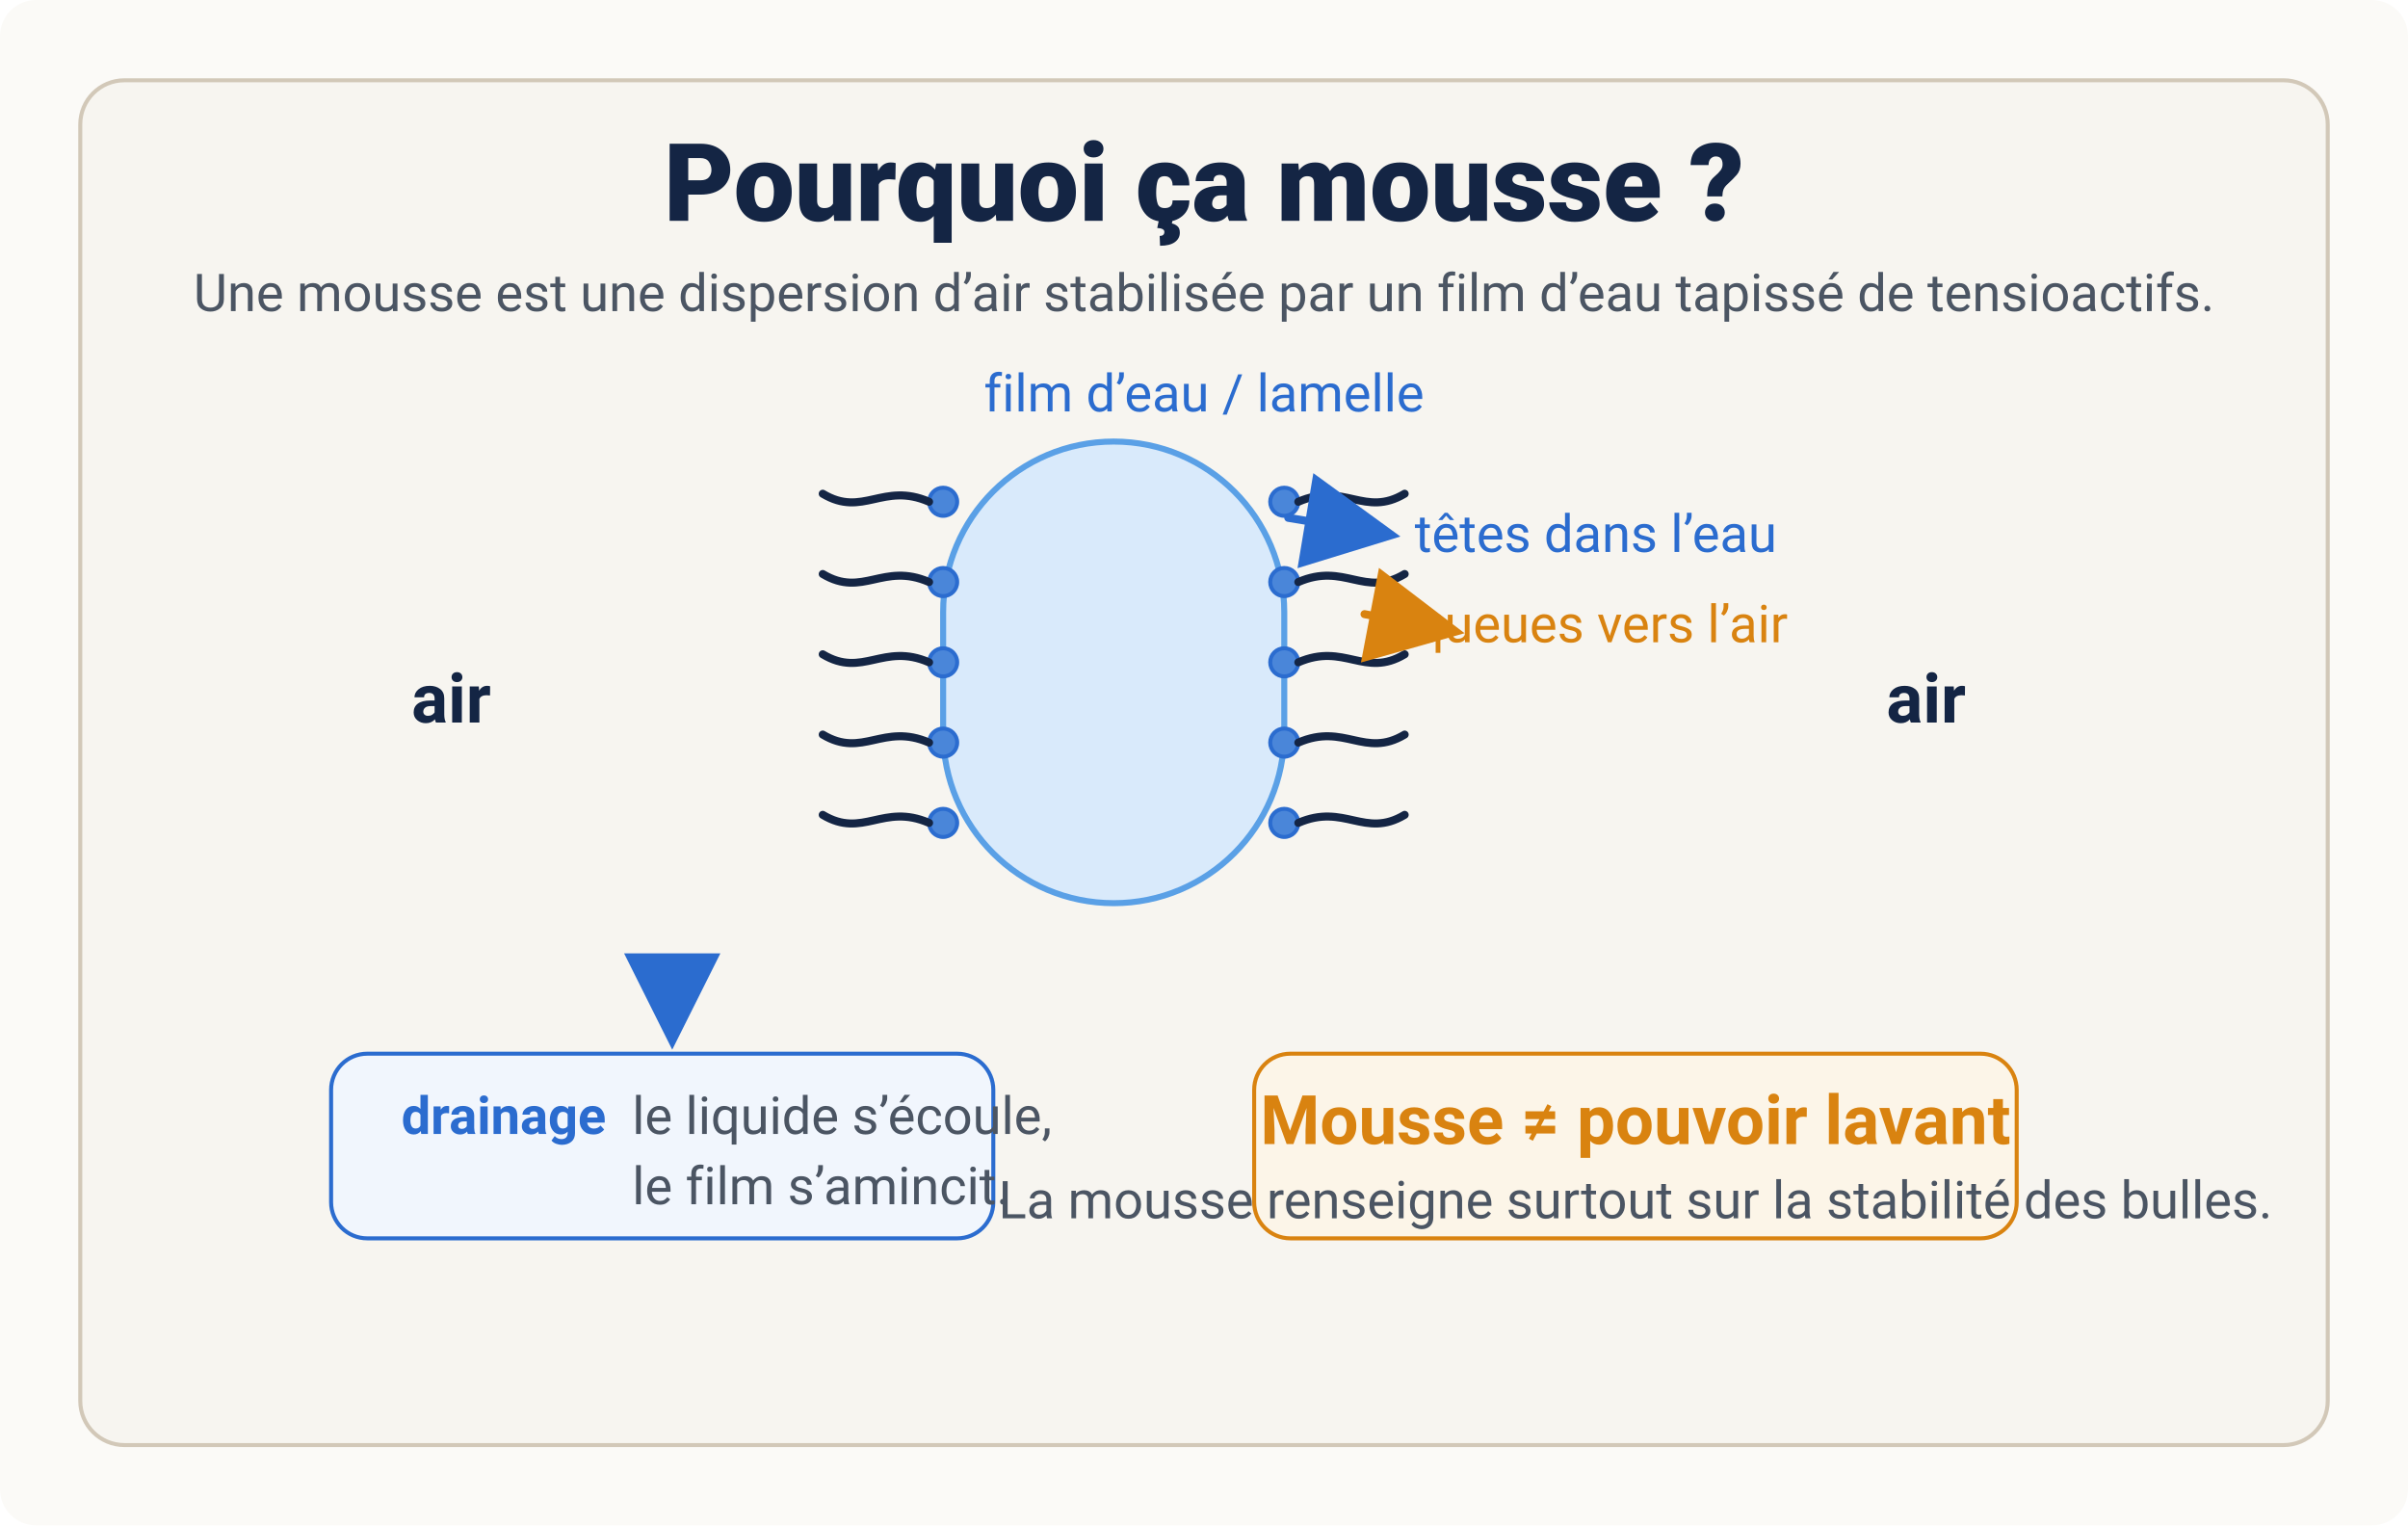
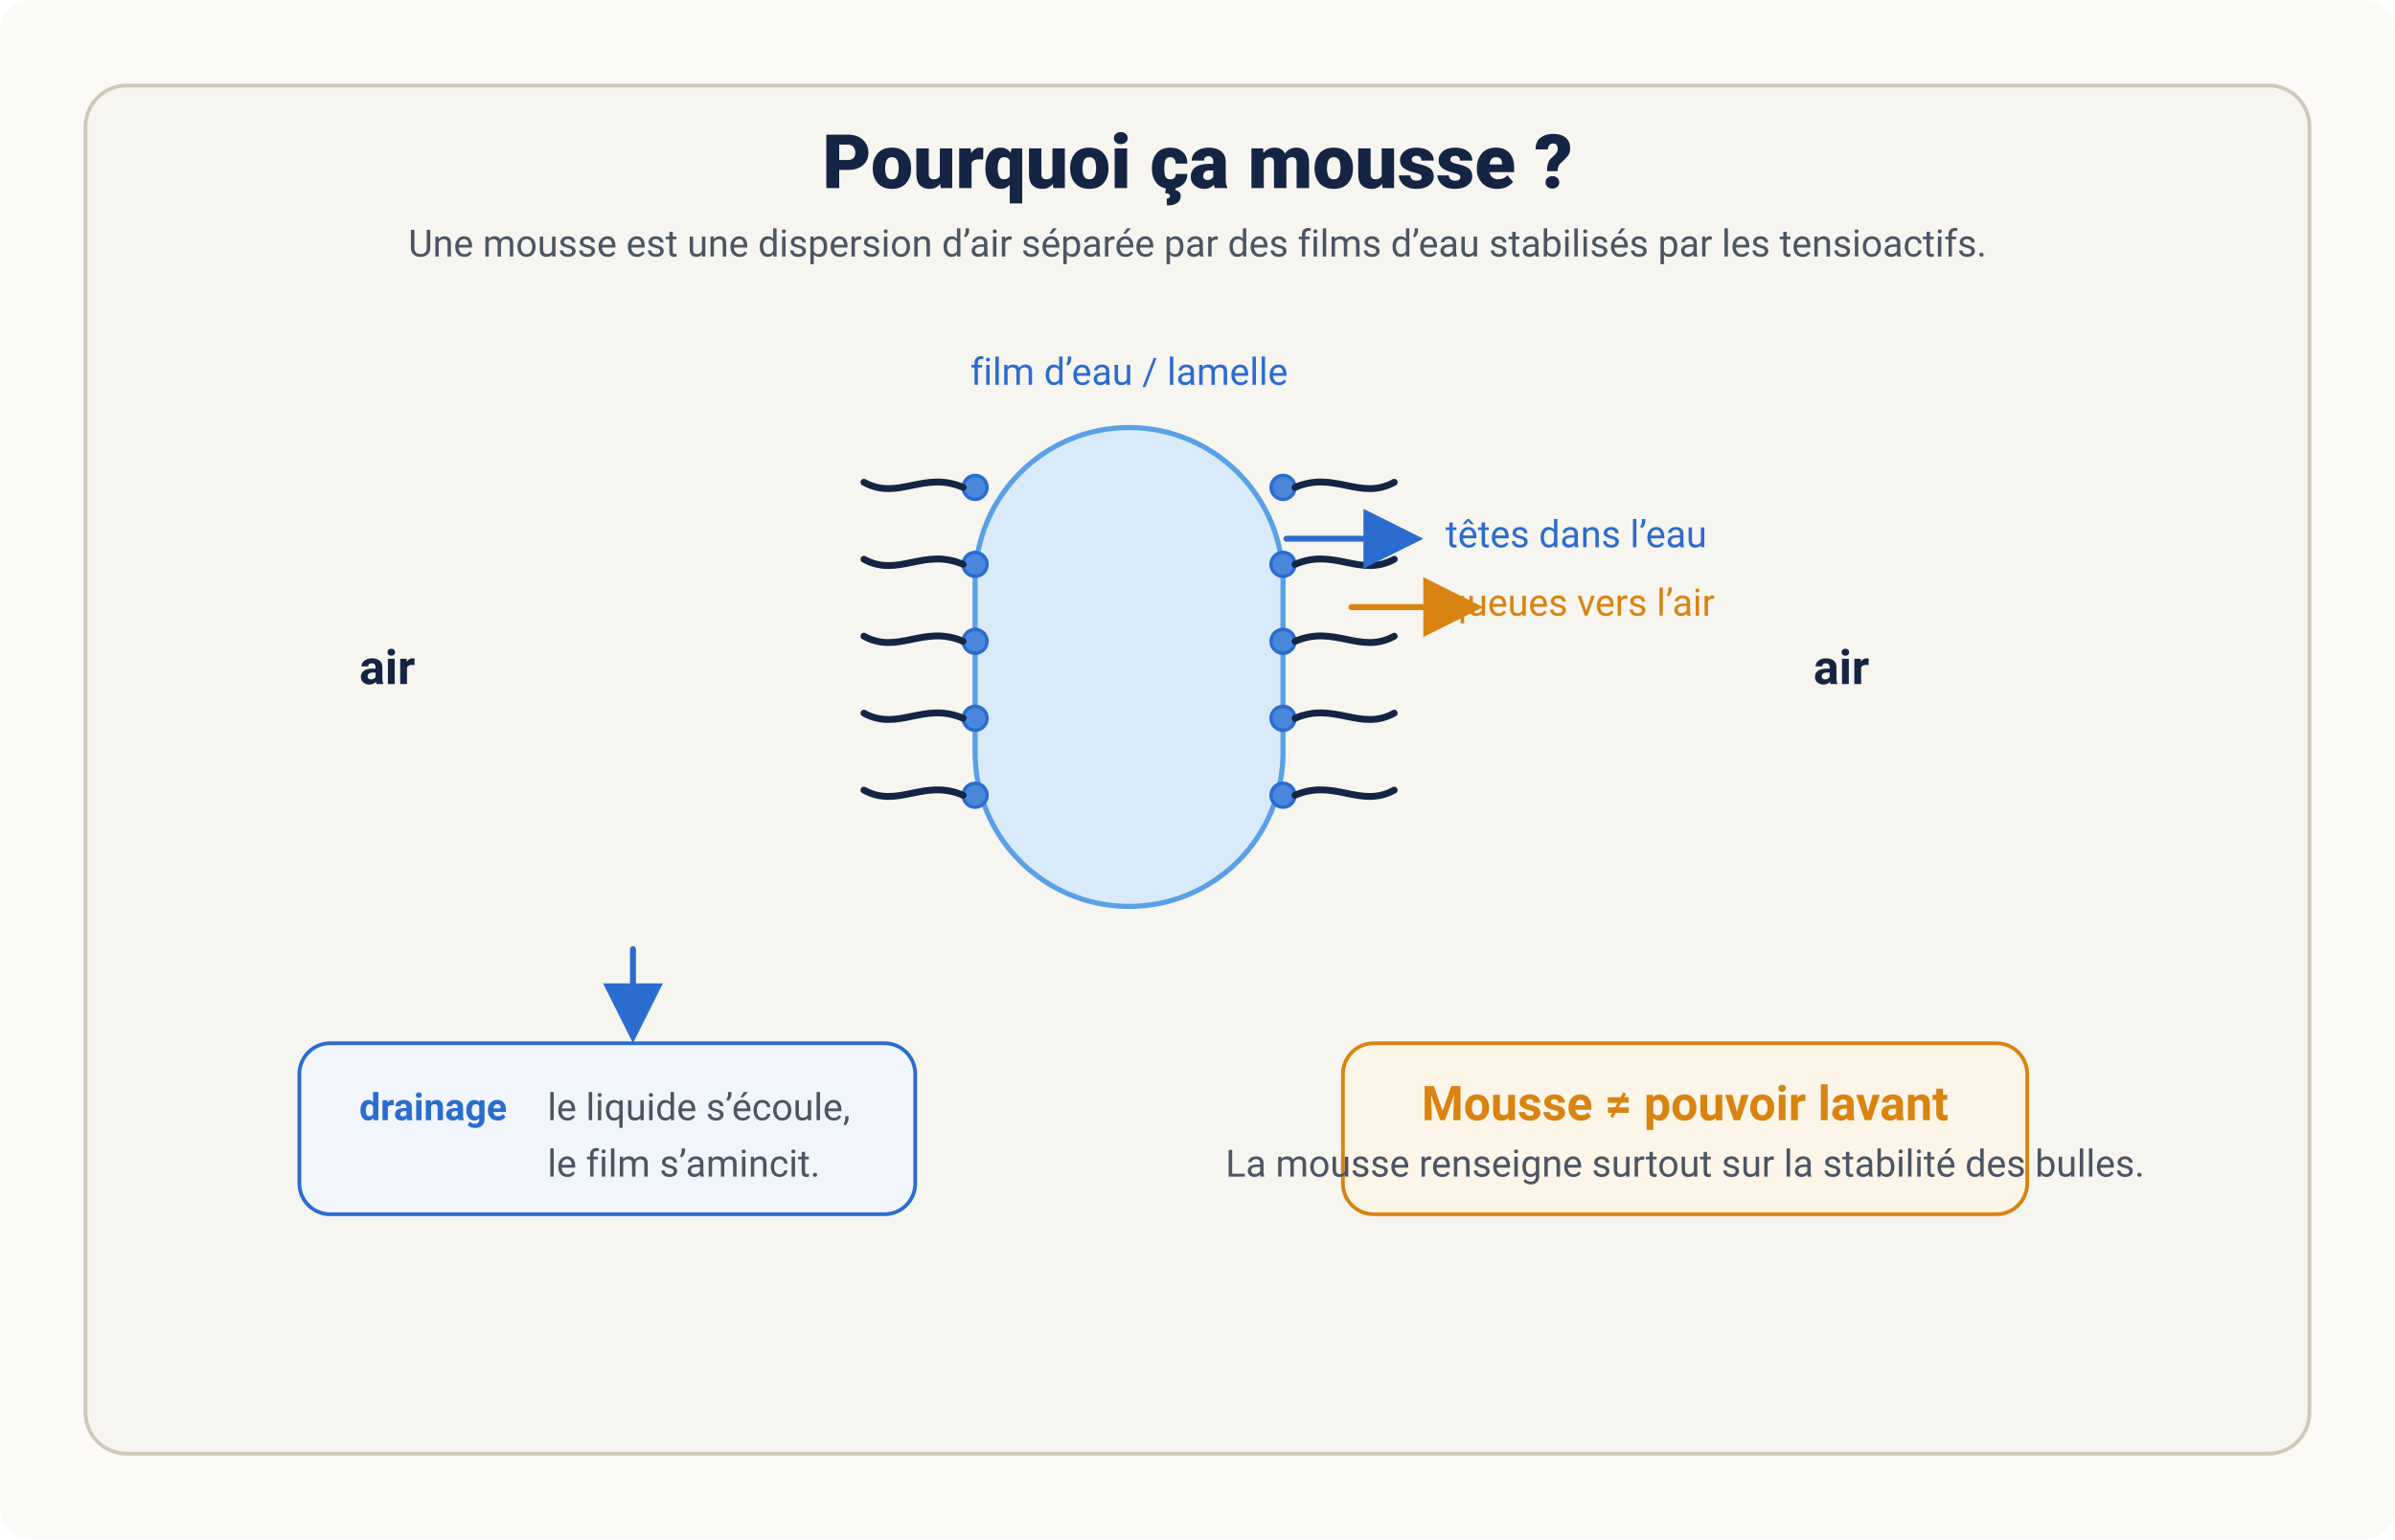
- <svg xmlns="http://www.w3.org/2000/svg" width="1200" height="760" viewBox="0 0 1200 760">
+ <svg xmlns="http://www.w3.org/2000/svg" width="1400" height="900" viewBox="0 0 1400 900">
  <style>
  .bg { fill:#FBFAF7; }
-   .panel { fill:#F7F5F0; stroke:#D2C8B8; stroke-width:2; }
-   .panelBlue { fill:#F1F6FD; stroke:#2B6CCF; stroke-width:2; }
-   .panelOrange { fill:#FCF5E8; stroke:#D98310; stroke-width:2; }
-   .panelGreen { fill:#EFF7F1; stroke:#2C7A48; stroke-width:2; }
+   .panel { fill:#F7F5F0; stroke:#D2C8B8; stroke-width:2.2; }
+   .panelBlue { fill:#F1F6FD; stroke:#2B6CCF; stroke-width:2.2; }
+   .panelOrange { fill:#FCF5E8; stroke:#D98310; stroke-width:2.2; }
+   .panelGreen { fill:#EFF7F1; stroke:#2C7A48; stroke-width:2.2; }
  .ink { fill:#142544; font-family:Roboto,Arial,sans-serif; }
  .muted { fill:#4B5563; font-family:Roboto,Arial,sans-serif; }
-   .small { font-size:22px; }
-   .body { font-size:26px; }
-   .h1 { font-size:54px; font-weight:800; }
-   .h2 { font-size:34px; font-weight:700; }
-   .h3 { font-size:30px; font-weight:700; }
-   .note { font-size:20px; }
-   .caption { font-size:24px; }
+   .small { font-size:18px; }
+   .body { font-size:22px; }
+   .h1 { font-size:44px; font-weight:800; }
+   .h2 { font-size:28px; font-weight:700; }
+   .h3 { font-size:24px; font-weight:700; }
  .blue { fill:#2B6CCF; }
  .orange { fill:#D98310; }
  .green { fill:#2C7A48; }
  .darkstroke { stroke:#142544; stroke-width:4; fill:none; stroke-linecap:round; stroke-linejoin:round; }
-   .bluestroke { stroke:#2B6CCF; stroke-width:4; fill:none; stroke-linecap:round; stroke-linejoin:round; }
-   .orangestroke { stroke:#D98310; stroke-width:4; fill:none; stroke-linecap:round; stroke-linejoin:round; }
-   .redstroke { stroke:#D1495B; stroke-width:3.5; fill:none; stroke-linecap:round; stroke-linejoin:round; }
-   .dash { stroke-dasharray:9 9; }
+   .bluestroke { stroke:#2B6CCF; stroke-width:3.5; fill:none; stroke-linecap:round; stroke-linejoin:round; }
+   .orangestroke { stroke:#D98310; stroke-width:3.5; fill:none; stroke-linecap:round; stroke-linejoin:round; }
+   .greenstroke { stroke:#2C7A48; stroke-width:3.5; fill:none; stroke-linecap:round; stroke-linejoin:round; }
+   .redstroke { stroke:#D1495B; stroke-width:3; fill:none; stroke-linecap:round; stroke-linejoin:round; }
+   .dash { stroke-dasharray:8 8; }
</style>
  <defs>
    <marker id="arrow" markerWidth="12" markerHeight="12" refX="10" refY="6" orient="auto">
      <path d="M0,0 L12,6 L0,12 z" fill="#142544" />
    </marker>
-     <marker id="blueArrow" markerWidth="12" markerHeight="12" refX="10" refY="6" orient="auto">
-       <path d="M0,0 L12,6 L0,12 z" fill="#2B6CCF" />
+     <marker id="blueArrow" markerWidth="10" markerHeight="10" refX="8" refY="5" orient="auto">
+       <path d="M0,0 L10,5 L0,10 z" fill="#2B6CCF" />
    </marker>
-     <marker id="orangeArrow" markerWidth="12" markerHeight="12" refX="10" refY="6" orient="auto">
-       <path d="M0,0 L12,6 L0,12 z" fill="#D98310" />
+     <marker id="orangeArrow" markerWidth="10" markerHeight="10" refX="8" refY="5" orient="auto">
+       <path d="M0,0 L10,5 L0,10 z" fill="#D98310" />
    </marker>
-     <marker id="redArrow" markerWidth="10" markerHeight="10" refX="8" refY="5" orient="auto">
-       <path d="M0,0 L10,5 L0,10 z" fill="#D1495B" />
+     <marker id="redArrow" markerWidth="8" markerHeight="8" refX="6" refY="4" orient="auto">
+       <path d="M0,0 L8,4 L0,8 z" fill="#D1495B" />
    </marker>
  </defs>
-   <rect class="bg" x="0" y="0" width="1200" height="760" rx="18" />
-   <rect class="panel" x="40" y="40" width="1120" height="680" rx="22" />
-   <text class="ink h1" x="600" y="110" text-anchor="middle">Pourquoi ça mousse ?</text>
-   <text class="muted body" x="600" y="155" text-anchor="middle">Une mousse est une dispersion d’air stabilisée par un film d’eau tapissé de tensioactifs.</text>
-   <text class="ink h2" x="205" y="360">air</text>
-   <text class="ink h2" x="940" y="360">air</text>
-   <rect x="470" y="220" width="170" height="230" rx="85" fill="#D9EAFB" stroke="#5AA0E6" stroke-width="3" />
-   <circle cx="470" cy="250" r="7" fill="#4A86D9" stroke="#2B6CCF" stroke-width="2" />
-   <path d="M463 250 C440 240, 430 258, 410 246" class="darkstroke" stroke-width="3" />
-   <circle cx="640" cy="250" r="7" fill="#4A86D9" stroke="#2B6CCF" stroke-width="2" />
-   <path d="M647 250 C670 240, 680 258, 700 246" class="darkstroke" stroke-width="3" />
-   <circle cx="470" cy="290" r="7" fill="#4A86D9" stroke="#2B6CCF" stroke-width="2" />
-   <path d="M463 290 C440 280, 430 298, 410 286" class="darkstroke" stroke-width="3" />
-   <circle cx="640" cy="290" r="7" fill="#4A86D9" stroke="#2B6CCF" stroke-width="2" />
-   <path d="M647 290 C670 280, 680 298, 700 286" class="darkstroke" stroke-width="3" />
-   <circle cx="470" cy="330" r="7" fill="#4A86D9" stroke="#2B6CCF" stroke-width="2" />
-   <path d="M463 330 C440 320, 430 338, 410 326" class="darkstroke" stroke-width="3" />
-   <circle cx="640" cy="330" r="7" fill="#4A86D9" stroke="#2B6CCF" stroke-width="2" />
-   <path d="M647 330 C670 320, 680 338, 700 326" class="darkstroke" stroke-width="3" />
-   <circle cx="470" cy="370" r="7" fill="#4A86D9" stroke="#2B6CCF" stroke-width="2" />
-   <path d="M463 370 C440 360, 430 378, 410 366" class="darkstroke" stroke-width="3" />
-   <circle cx="640" cy="370" r="7" fill="#4A86D9" stroke="#2B6CCF" stroke-width="2" />
-   <path d="M647 370 C670 360, 680 378, 700 366" class="darkstroke" stroke-width="3" />
-   <circle cx="470" cy="410" r="7" fill="#4A86D9" stroke="#2B6CCF" stroke-width="2" />
-   <path d="M463 410 C440 400, 430 418, 410 406" class="darkstroke" stroke-width="3" />
-   <circle cx="640" cy="410" r="7" fill="#4A86D9" stroke="#2B6CCF" stroke-width="2" />
-   <path d="M647 410 C670 400, 680 418, 700 406" class="darkstroke" stroke-width="3" />
-   <text class="muted body blue" x="600" y="205" text-anchor="middle">film d’eau / lamelle</text>
-   <text class="muted body blue" x="705" y="275">têtes dans l’eau</text>
-   <text class="muted body orange" x="705" y="320">queues vers l’air</text>
-   <line x1="642" y1="258" x2="690" y2="266" class="bluestroke" marker-end="url(#blueArrow)" />
-   <line x1="680" y1="306" x2="722" y2="314" class="orangestroke" marker-end="url(#orangeArrow)" />
-   <rect class="panelBlue" x="165" y="525" width="330" height="92" rx="18" />
-   <text class="ink body blue" x="200" y="565" font-weight="700">drainage</text>
-   <text class="muted body" x="315" y="565">le liquide s’écoule,</text>
-   <text class="muted body" x="315" y="600">le film s’amincit.</text>
-   <line x1="335" y1="490" x2="335" y2="515" class="bluestroke" stroke-width="10" marker-end="url(#blueArrow)" />
-   <rect class="panelOrange" x="625" y="525" width="380" height="92" rx="18" />
-   <text class="ink h2 orange" x="815" y="570" text-anchor="middle">Mousse ≠ pouvoir lavant</text>
-   <text class="muted body" x="815" y="607" text-anchor="middle">La mousse renseigne surtout sur la stabilité des bulles.</text>
+   <rect class="bg" width="1400" height="900" rx="18" />
+   <rect class="panel" x="50" y="50" width="1300" height="800" rx="24" />
+   <text class="ink h1" x="700" y="110" text-anchor="middle">Pourquoi ça mousse ?</text>
+   <text class="muted body" x="700" y="150" text-anchor="middle">Une mousse est une dispersion d’air séparée par des films d’eau stabilisés par les tensioactifs.</text>
+   <text class="ink h2" x="210" y="400">air</text>
+   <text class="ink h2" x="1060" y="400">air</text>
+   <rect x="570" y="250" width="180" height="280" rx="90" fill="#D9EAFB" stroke="#5AA0E6" stroke-width="3" />
+   <circle cx="570" cy="285" r="7" fill="#4A86D9" stroke="#2B6CCF" stroke-width="2" />
+   <path d="M563 285 C540 275, 525 293, 505 282" class="darkstroke" stroke-width="3" />
+   <circle cx="750" cy="285" r="7" fill="#4A86D9" stroke="#2B6CCF" stroke-width="2" />
+   <path d="M757 285 C780 275, 795 293, 815 282" class="darkstroke" stroke-width="3" />
+   <circle cx="570" cy="330" r="7" fill="#4A86D9" stroke="#2B6CCF" stroke-width="2" />
+   <path d="M563 330 C540 320, 525 338, 505 327" class="darkstroke" stroke-width="3" />
+   <circle cx="750" cy="330" r="7" fill="#4A86D9" stroke="#2B6CCF" stroke-width="2" />
+   <path d="M757 330 C780 320, 795 338, 815 327" class="darkstroke" stroke-width="3" />
+   <circle cx="570" cy="375" r="7" fill="#4A86D9" stroke="#2B6CCF" stroke-width="2" />
+   <path d="M563 375 C540 365, 525 383, 505 372" class="darkstroke" stroke-width="3" />
+   <circle cx="750" cy="375" r="7" fill="#4A86D9" stroke="#2B6CCF" stroke-width="2" />
+   <path d="M757 375 C780 365, 795 383, 815 372" class="darkstroke" stroke-width="3" />
+   <circle cx="570" cy="420" r="7" fill="#4A86D9" stroke="#2B6CCF" stroke-width="2" />
+   <path d="M563 420 C540 410, 525 428, 505 417" class="darkstroke" stroke-width="3" />
+   <circle cx="750" cy="420" r="7" fill="#4A86D9" stroke="#2B6CCF" stroke-width="2" />
+   <path d="M757 420 C780 410, 795 428, 815 417" class="darkstroke" stroke-width="3" />
+   <circle cx="570" cy="465" r="7" fill="#4A86D9" stroke="#2B6CCF" stroke-width="2" />
+   <path d="M563 465 C540 455, 525 473, 505 462" class="darkstroke" stroke-width="3" />
+   <circle cx="750" cy="465" r="7" fill="#4A86D9" stroke="#2B6CCF" stroke-width="2" />
+   <path d="M757 465 C780 455, 795 473, 815 462" class="darkstroke" stroke-width="3" />
+   <text class="muted body blue" x="660" y="225" text-anchor="middle">film d’eau / lamelle</text>
+   <text class="muted body blue" x="845" y="320">têtes dans l’eau</text>
+   <text class="muted body orange" x="845" y="360">queues vers l’air</text>
+   <line x1="752" y1="315" x2="825" y2="315" class="bluestroke" marker-end="url(#blueArrow)" />
+   <line x1="790" y1="355" x2="860" y2="355" class="orangestroke" marker-end="url(#orangeArrow)" />
+   <rect class="panelBlue" x="175" y="610" width="360" height="100" rx="18" />
+   <text class="ink body blue" x="210" y="655" font-weight="700">drainage</text>
+   <text class="muted body" x="320" y="655">le liquide s’écoule,</text>
+   <text class="muted body" x="320" y="688">le film s’amincit.</text>
+   <line x1="370" y1="555" x2="370" y2="603" class="bluestroke" stroke-width="8" marker-end="url(#blueArrow)" />
+   <rect class="panelOrange" x="785" y="610" width="400" height="100" rx="18" />
+   <text class="ink h2 orange" x="985" y="655" text-anchor="middle">Mousse ≠ pouvoir lavant</text>
+   <text class="muted body" x="985" y="688" text-anchor="middle">La mousse renseigne surtout sur la stabilité des bulles.</text>
</svg>
